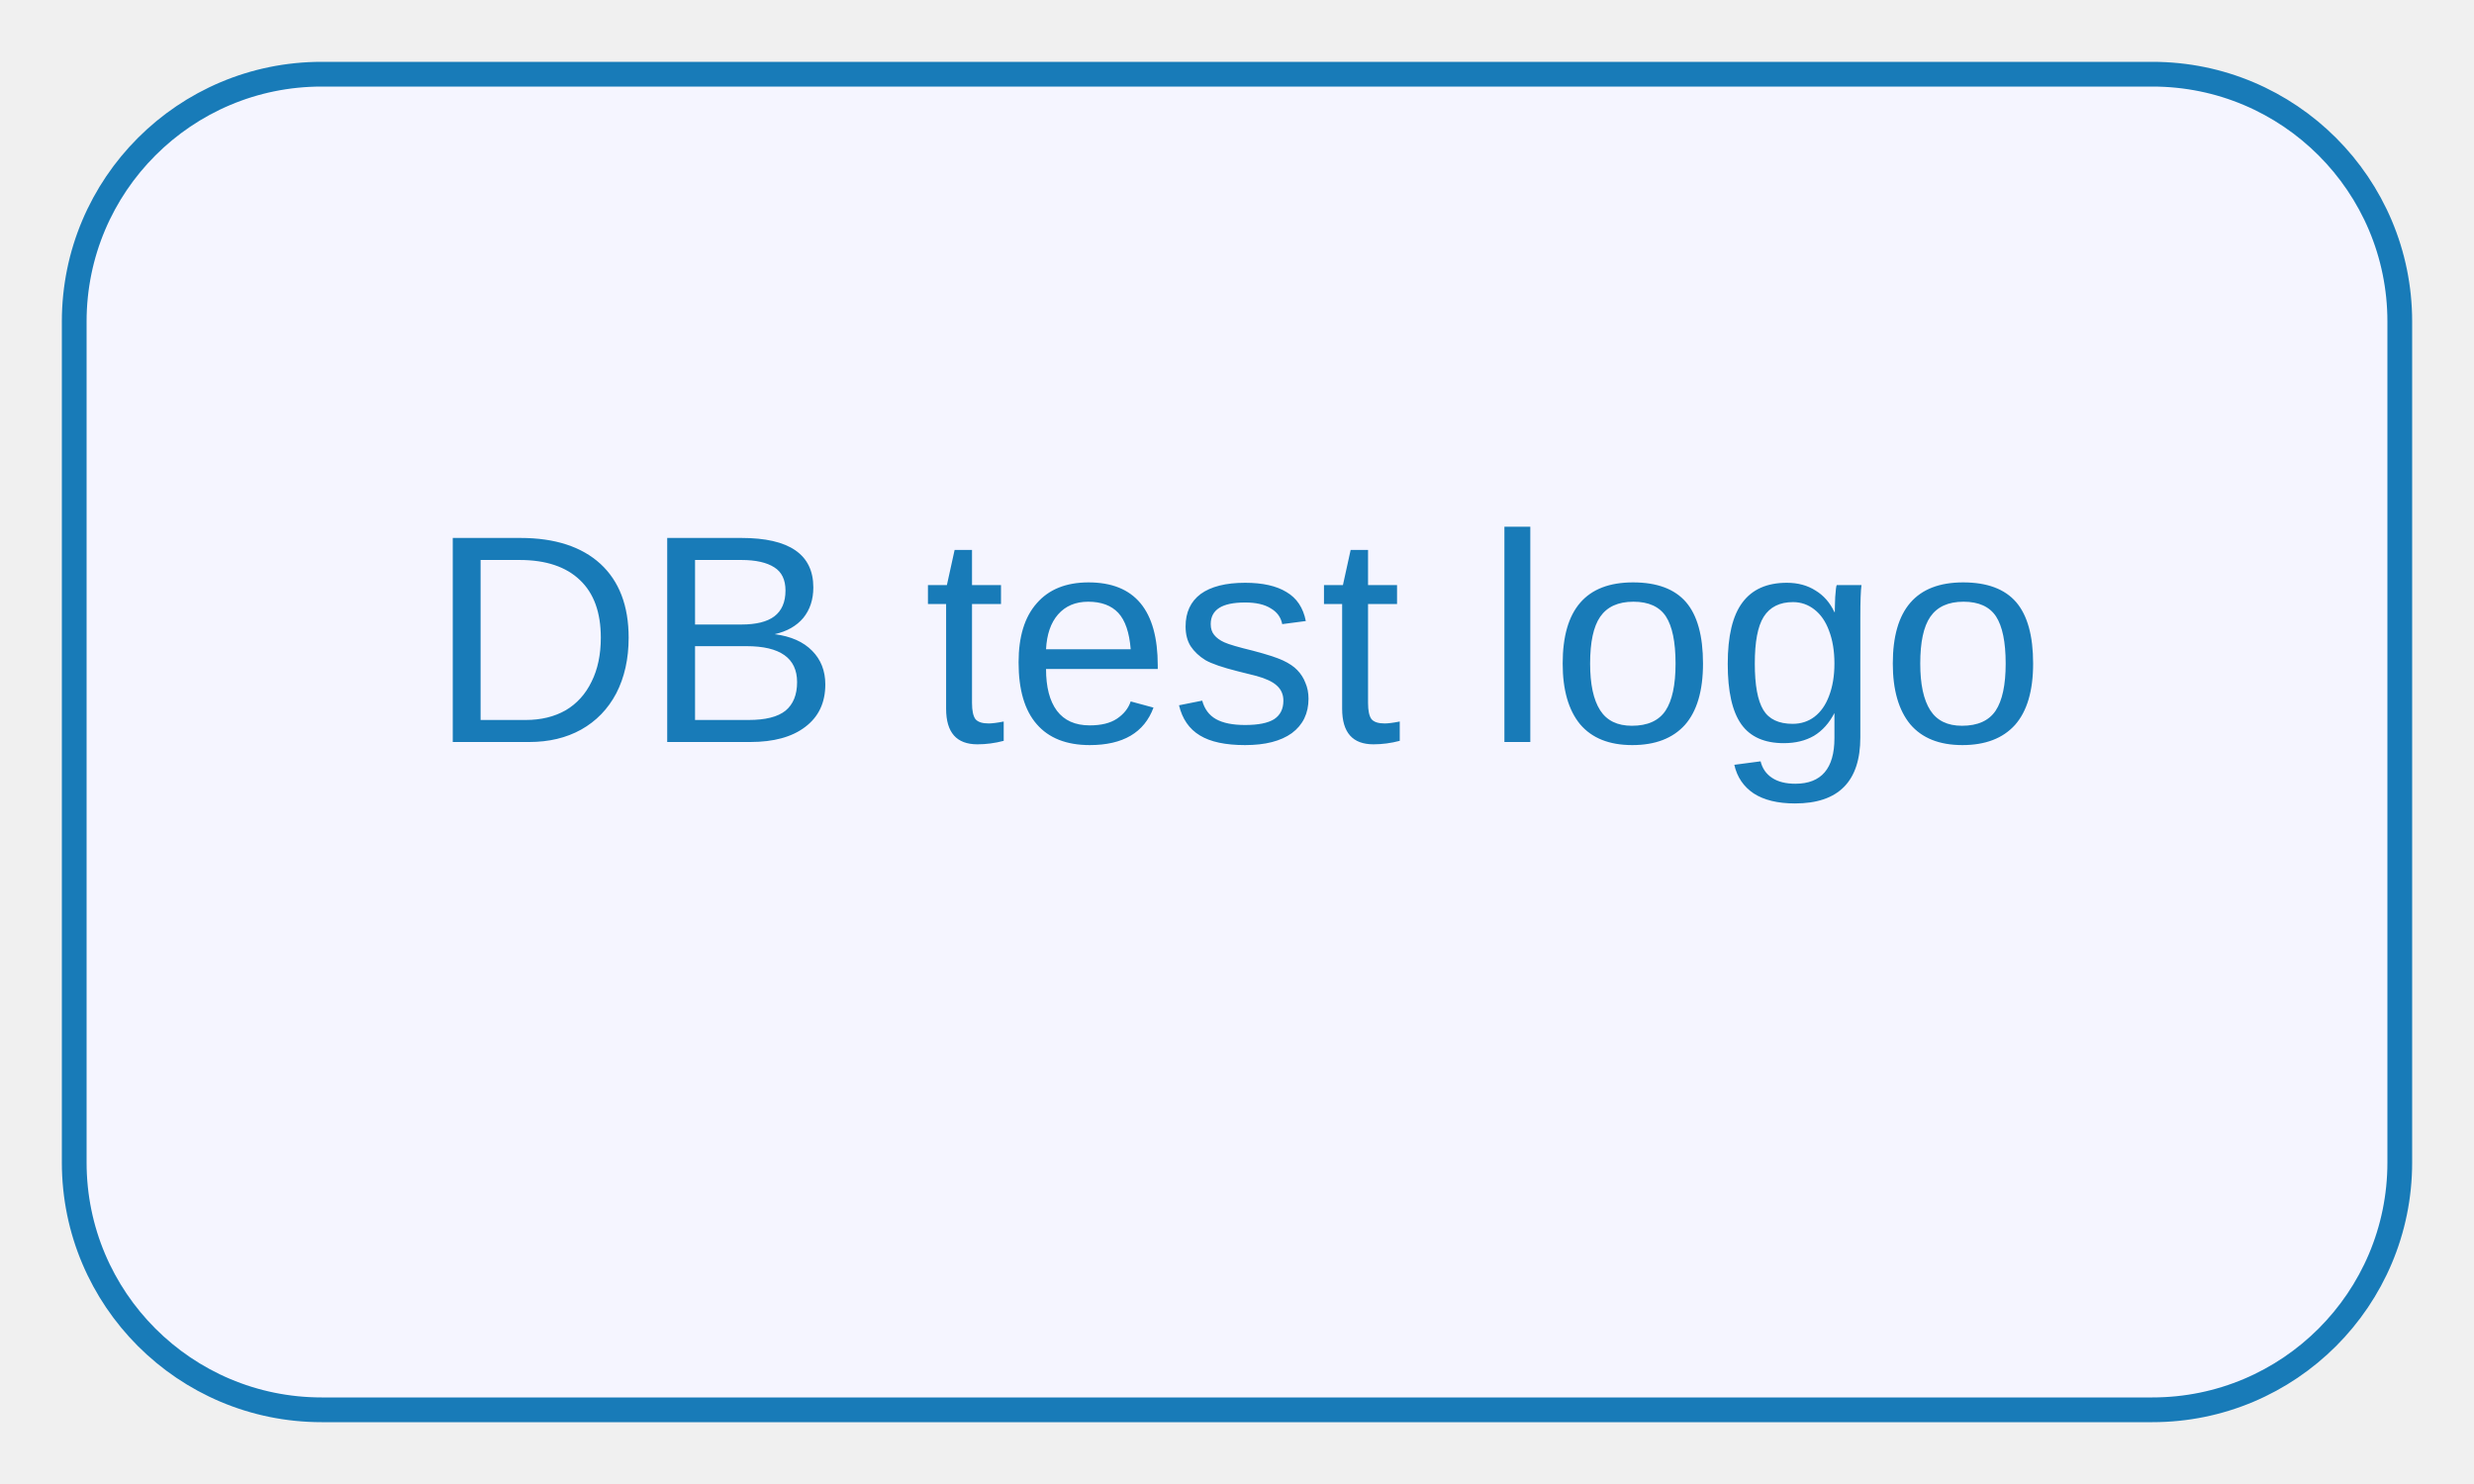
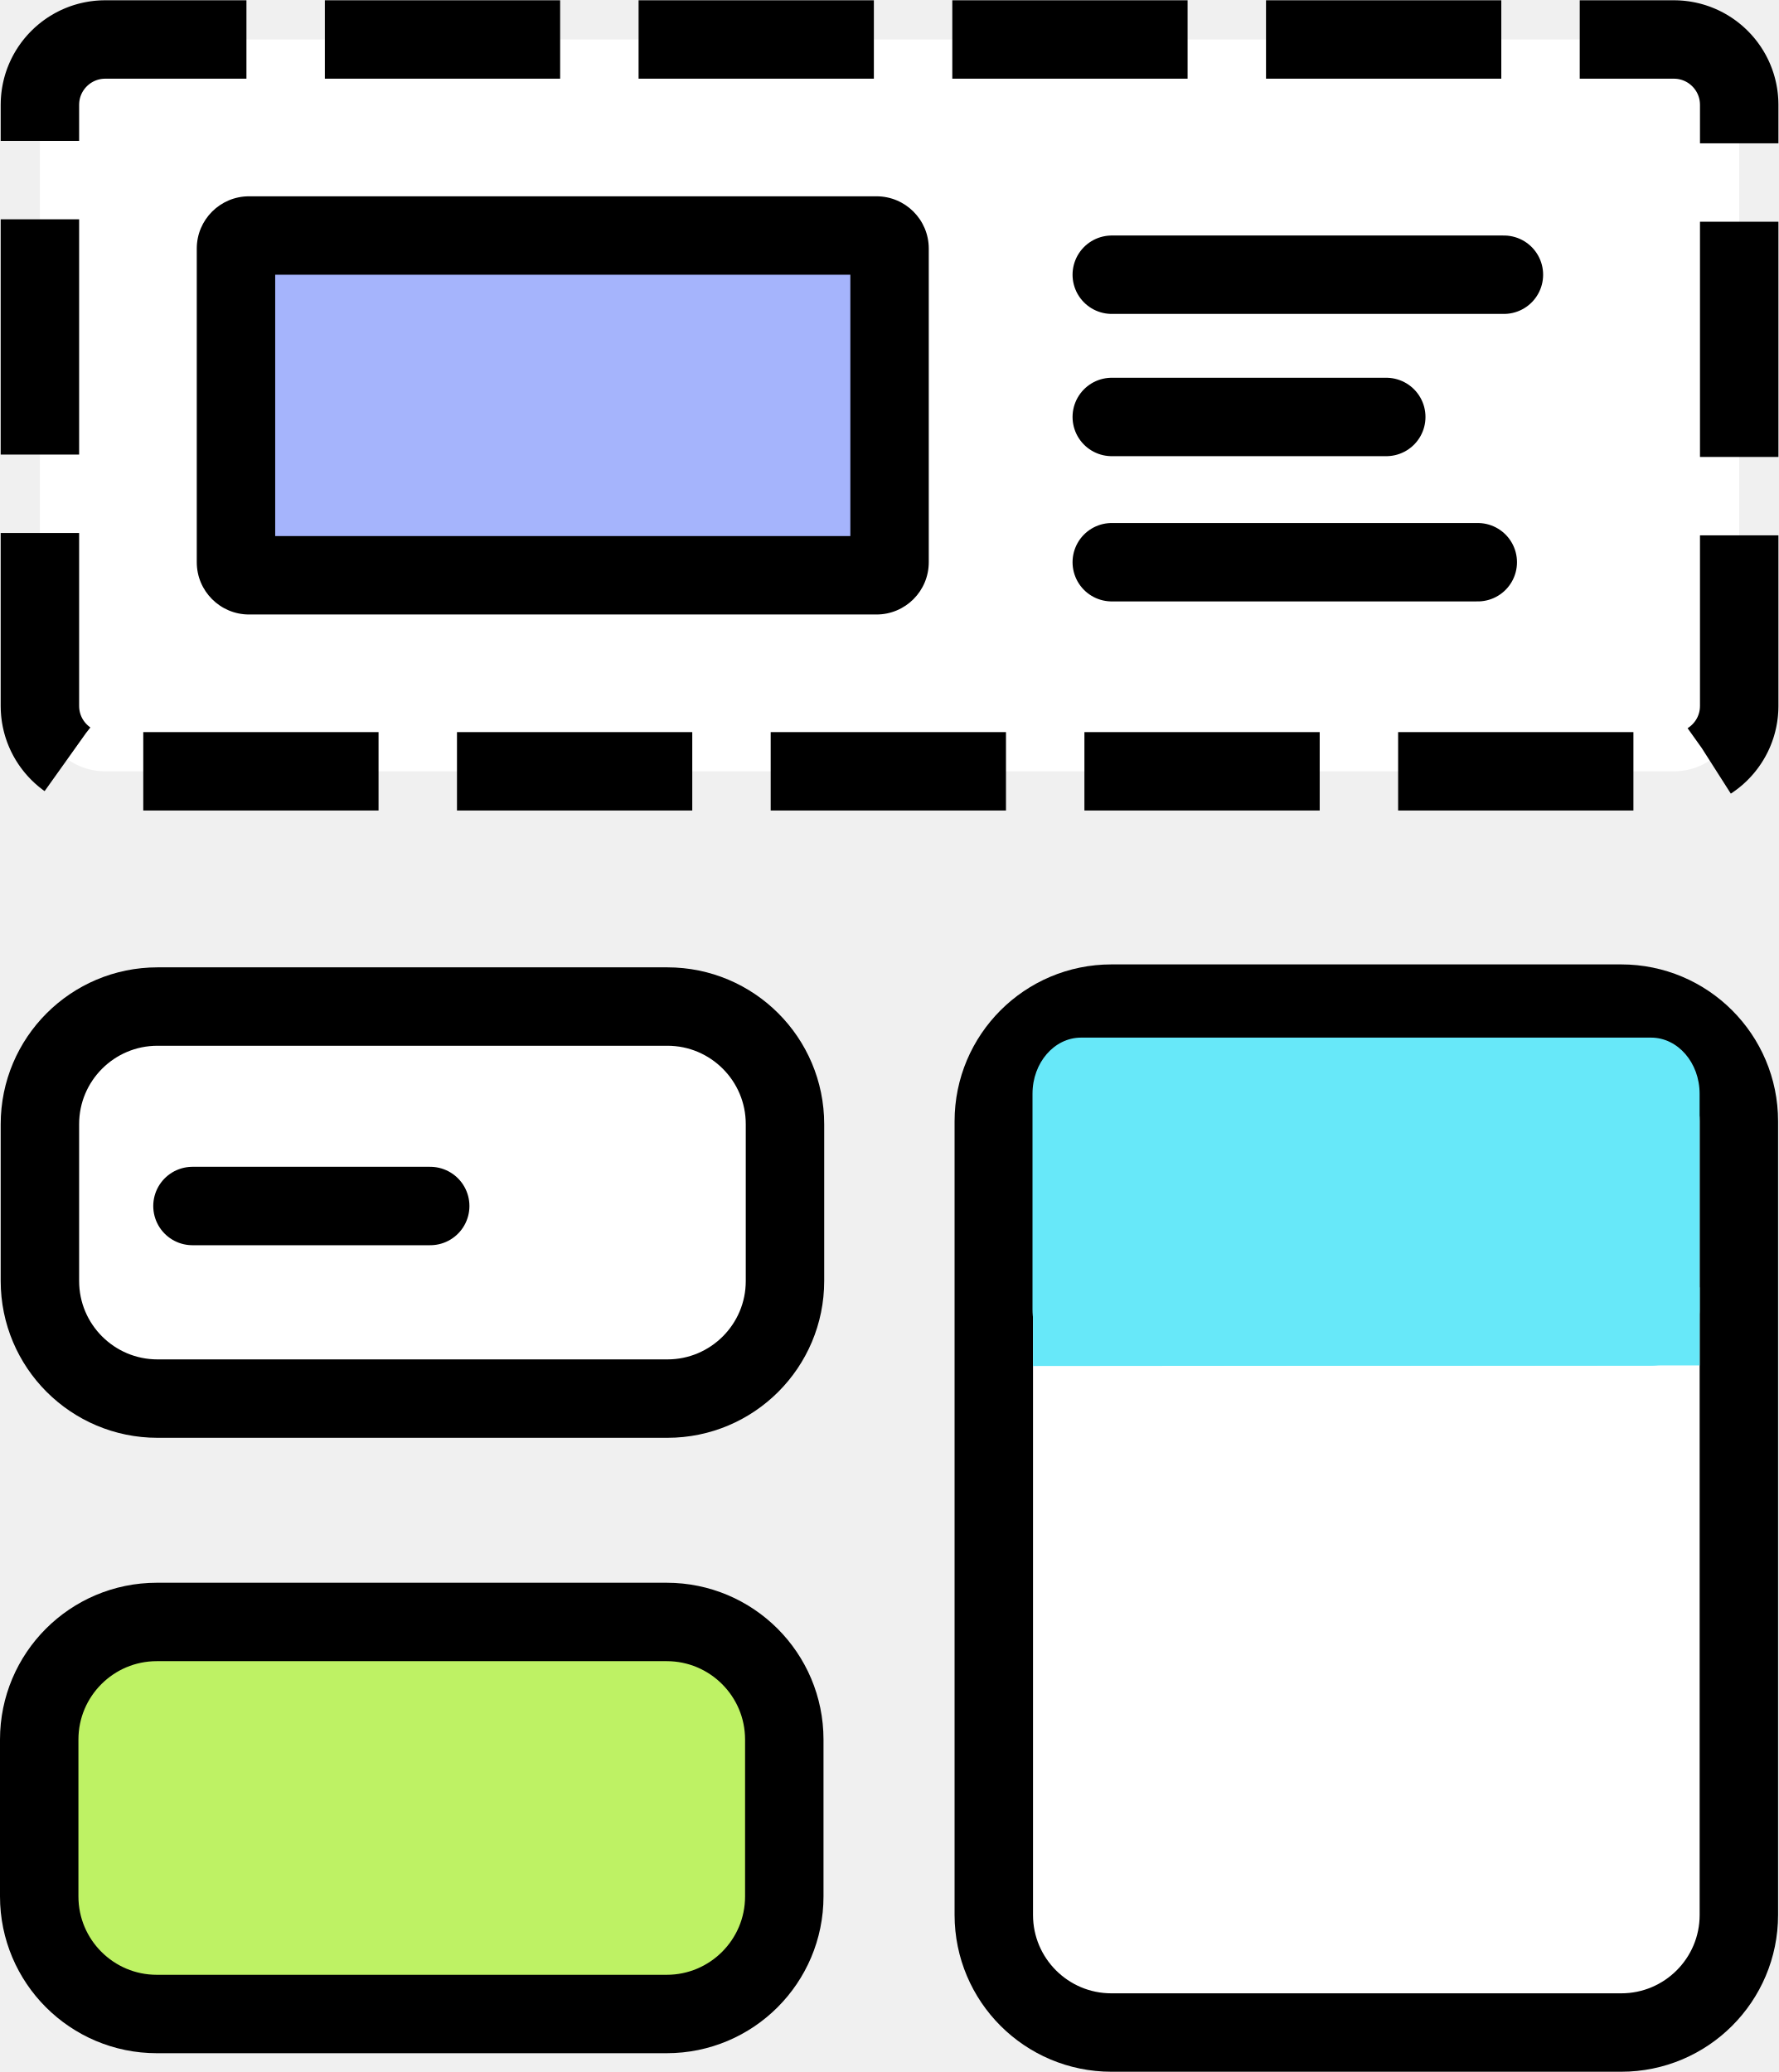
- <svg xmlns="http://www.w3.org/2000/svg" width="100" height="60">
-   <rect x="3" y="3" rx="10" ry="10" width="94" height="54" style="stroke: #187bb8; fill: #f5f5ff;" />
-   <text x="50%" y="50%" text-anchor="middle" alignment-baseline="middle" style="font-family: Arial, 'Helvetica Neue', Helvetica; fill: #187bb8;">DB test logo</text>
+ <svg xmlns="http://www.w3.org/2000/svg" width="200" height="233" viewBox="0 0 242.51 282.45" version="1.1" id="svg1">
+   <defs id="defs1">
+     <mask id="path-6-inside-1_503_24-6" fill="#ffffff">
+       <rect x="67" y="79" width="56" height="32" rx="4" id="rect5-0" />
+     </mask>
+     <mask id="path-6-inside-1_503_24" fill="#ffffff">
+       <rect x="67" y="79" width="56" height="32" rx="4" id="rect5" />
+     </mask>
+     <mask id="path-6-inside-1_503_24-6-3" fill="#ffffff">
+       <rect x="67" y="79" width="56" height="32" rx="4" id="rect5-0-7" />
+     </mask>
+   </defs>
+   <g id="layer2" style="display:inline" transform="translate(-6.776686,-9.122196)">
+     <rect x="142.254" y="145.931" width="101.57" height="140.296" rx="16.037" fill="#f3f4f6" stroke="#000000" stroke-width="10.692" id="rect2-5" style="display:inline;fill:#ffffff" />
+     <rect x="67.599" y="81.196" width="54.944" height="23.384" rx="4" fill="#a5b4fc" stroke="#000000" stroke-width="12" mask="url(#path-6-inside-1_503_24-6)" id="rect6-2" style="display:inline;fill:#67e8f9;fill-opacity:1;stroke:none;stroke-width:4.001;stroke-dasharray:none" transform="matrix(1.655162,0,0,1.912979,35.64385,-4.758672)" />
+     <rect x="67.599" y="81.196" width="11.098" height="1.746" fill="#a5b4fc" stroke="#000000" stroke-width="12" mask="url(#path-6-inside-1_503_24-6-3)" id="rect6-2-2" style="display:inline;fill:#67e8f9;fill-opacity:1;stroke:none;stroke-width:4.001;stroke-dasharray:none" transform="matrix(8.189144,-0.0072739,0,6.095244,-405.9838,-309.7156)" />
+   </g>
+   <g id="layer4" transform="matrix(1.781937,0,0,1.781937,-56.92705,-42.76651)" style="display:inline">
+     <rect x="55" y="131" width="57" height="30" rx="9" fill="#f3f4f6" stroke="#000000" stroke-width="6" id="rect2" style="display:inline;fill:#ffffff" transform="translate(-20,-30)" />
+     <path d="m 46.671,116.263 h 9.094 9.094" stroke="#000000" stroke-width="6" stroke-linecap="round" id="path7-2" style="display:inline;stroke-width:6;stroke-dasharray:none" />
+   </g>
+   <g id="layer4-7" transform="matrix(1.781937,0,0,1.781937,-57.022,41.14596)" style="display:inline">
+     <rect x="55" y="131" width="57" height="30" rx="9" fill="#f3f4f6" stroke="#000000" stroke-width="6" id="rect2-0" style="display:inline;fill:#bef264;fill-opacity:1" transform="translate(-20,-30)" />
+   </g>
+   <g id="layer3" transform="matrix(0.3339915,0,0,0.3339915,103.4868,128.2012)" style="display:inline">
+     <rect x="-293.558" y="-367.84" width="693.586" height="298.775" rx="26.676" stroke="#000000" stroke-width="32.012" id="rect4" style="display:inline;fill:#ffffff;stroke-dasharray:96.035, 32.012;stroke-dashoffset:38.414" />
+     <path d="m 143.934,-154.429 h 74.694 74.694" stroke="#000000" stroke-width="32.012" stroke-linecap="round" id="path8" style="display:inline" />
+     <path d="m 143.934,-213.73 h 56.02 56.02" stroke="#000000" stroke-width="32.012" stroke-linecap="round" id="path7" style="display:inline" />
+     <path d="m 143.934,-271.805 h 80.029 80.029" stroke="#000000" stroke-width="32.012" stroke-linecap="round" id="path6" style="display:inline" />
+     <rect x="67" y="79" width="56" height="32" rx="4" fill="#a5b4fc" stroke="#000000" stroke-width="12" mask="url(#path-6-inside-1_503_24)" id="rect6" style="display:inline" transform="matrix(5.335276,0,0,5.335276,-586.9985,-725.3033)" />
+   </g>
</svg>
